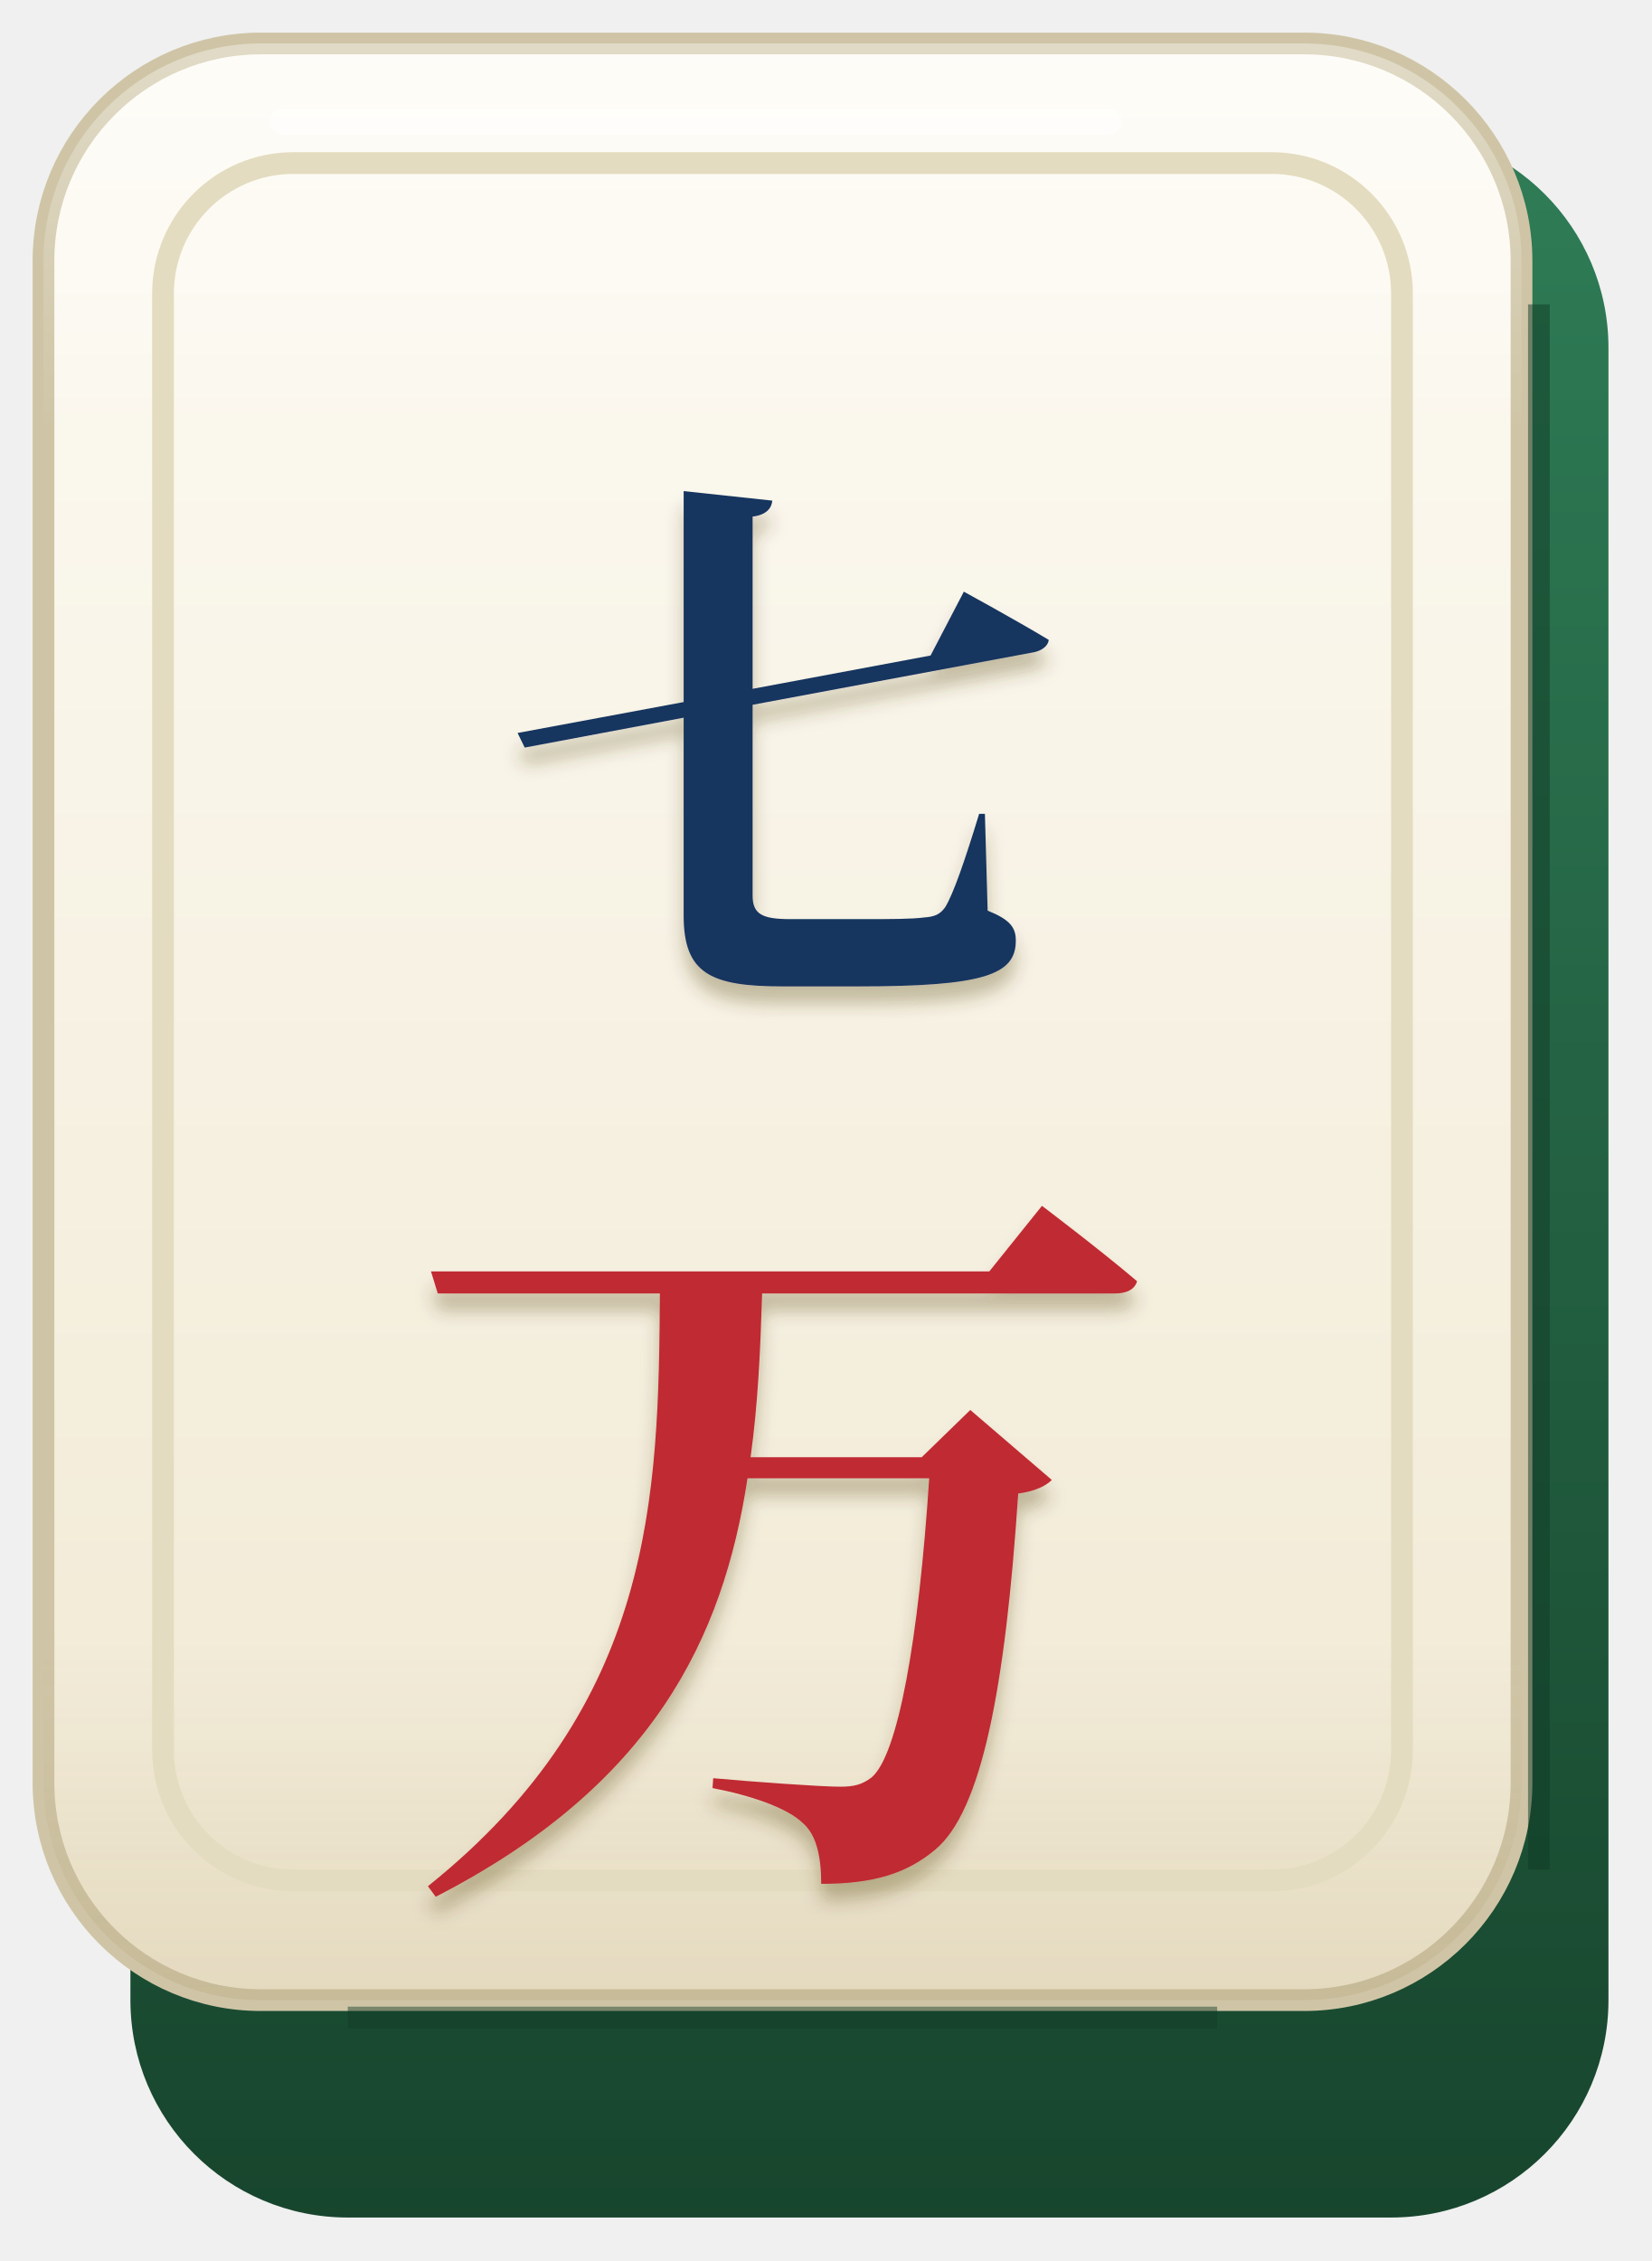
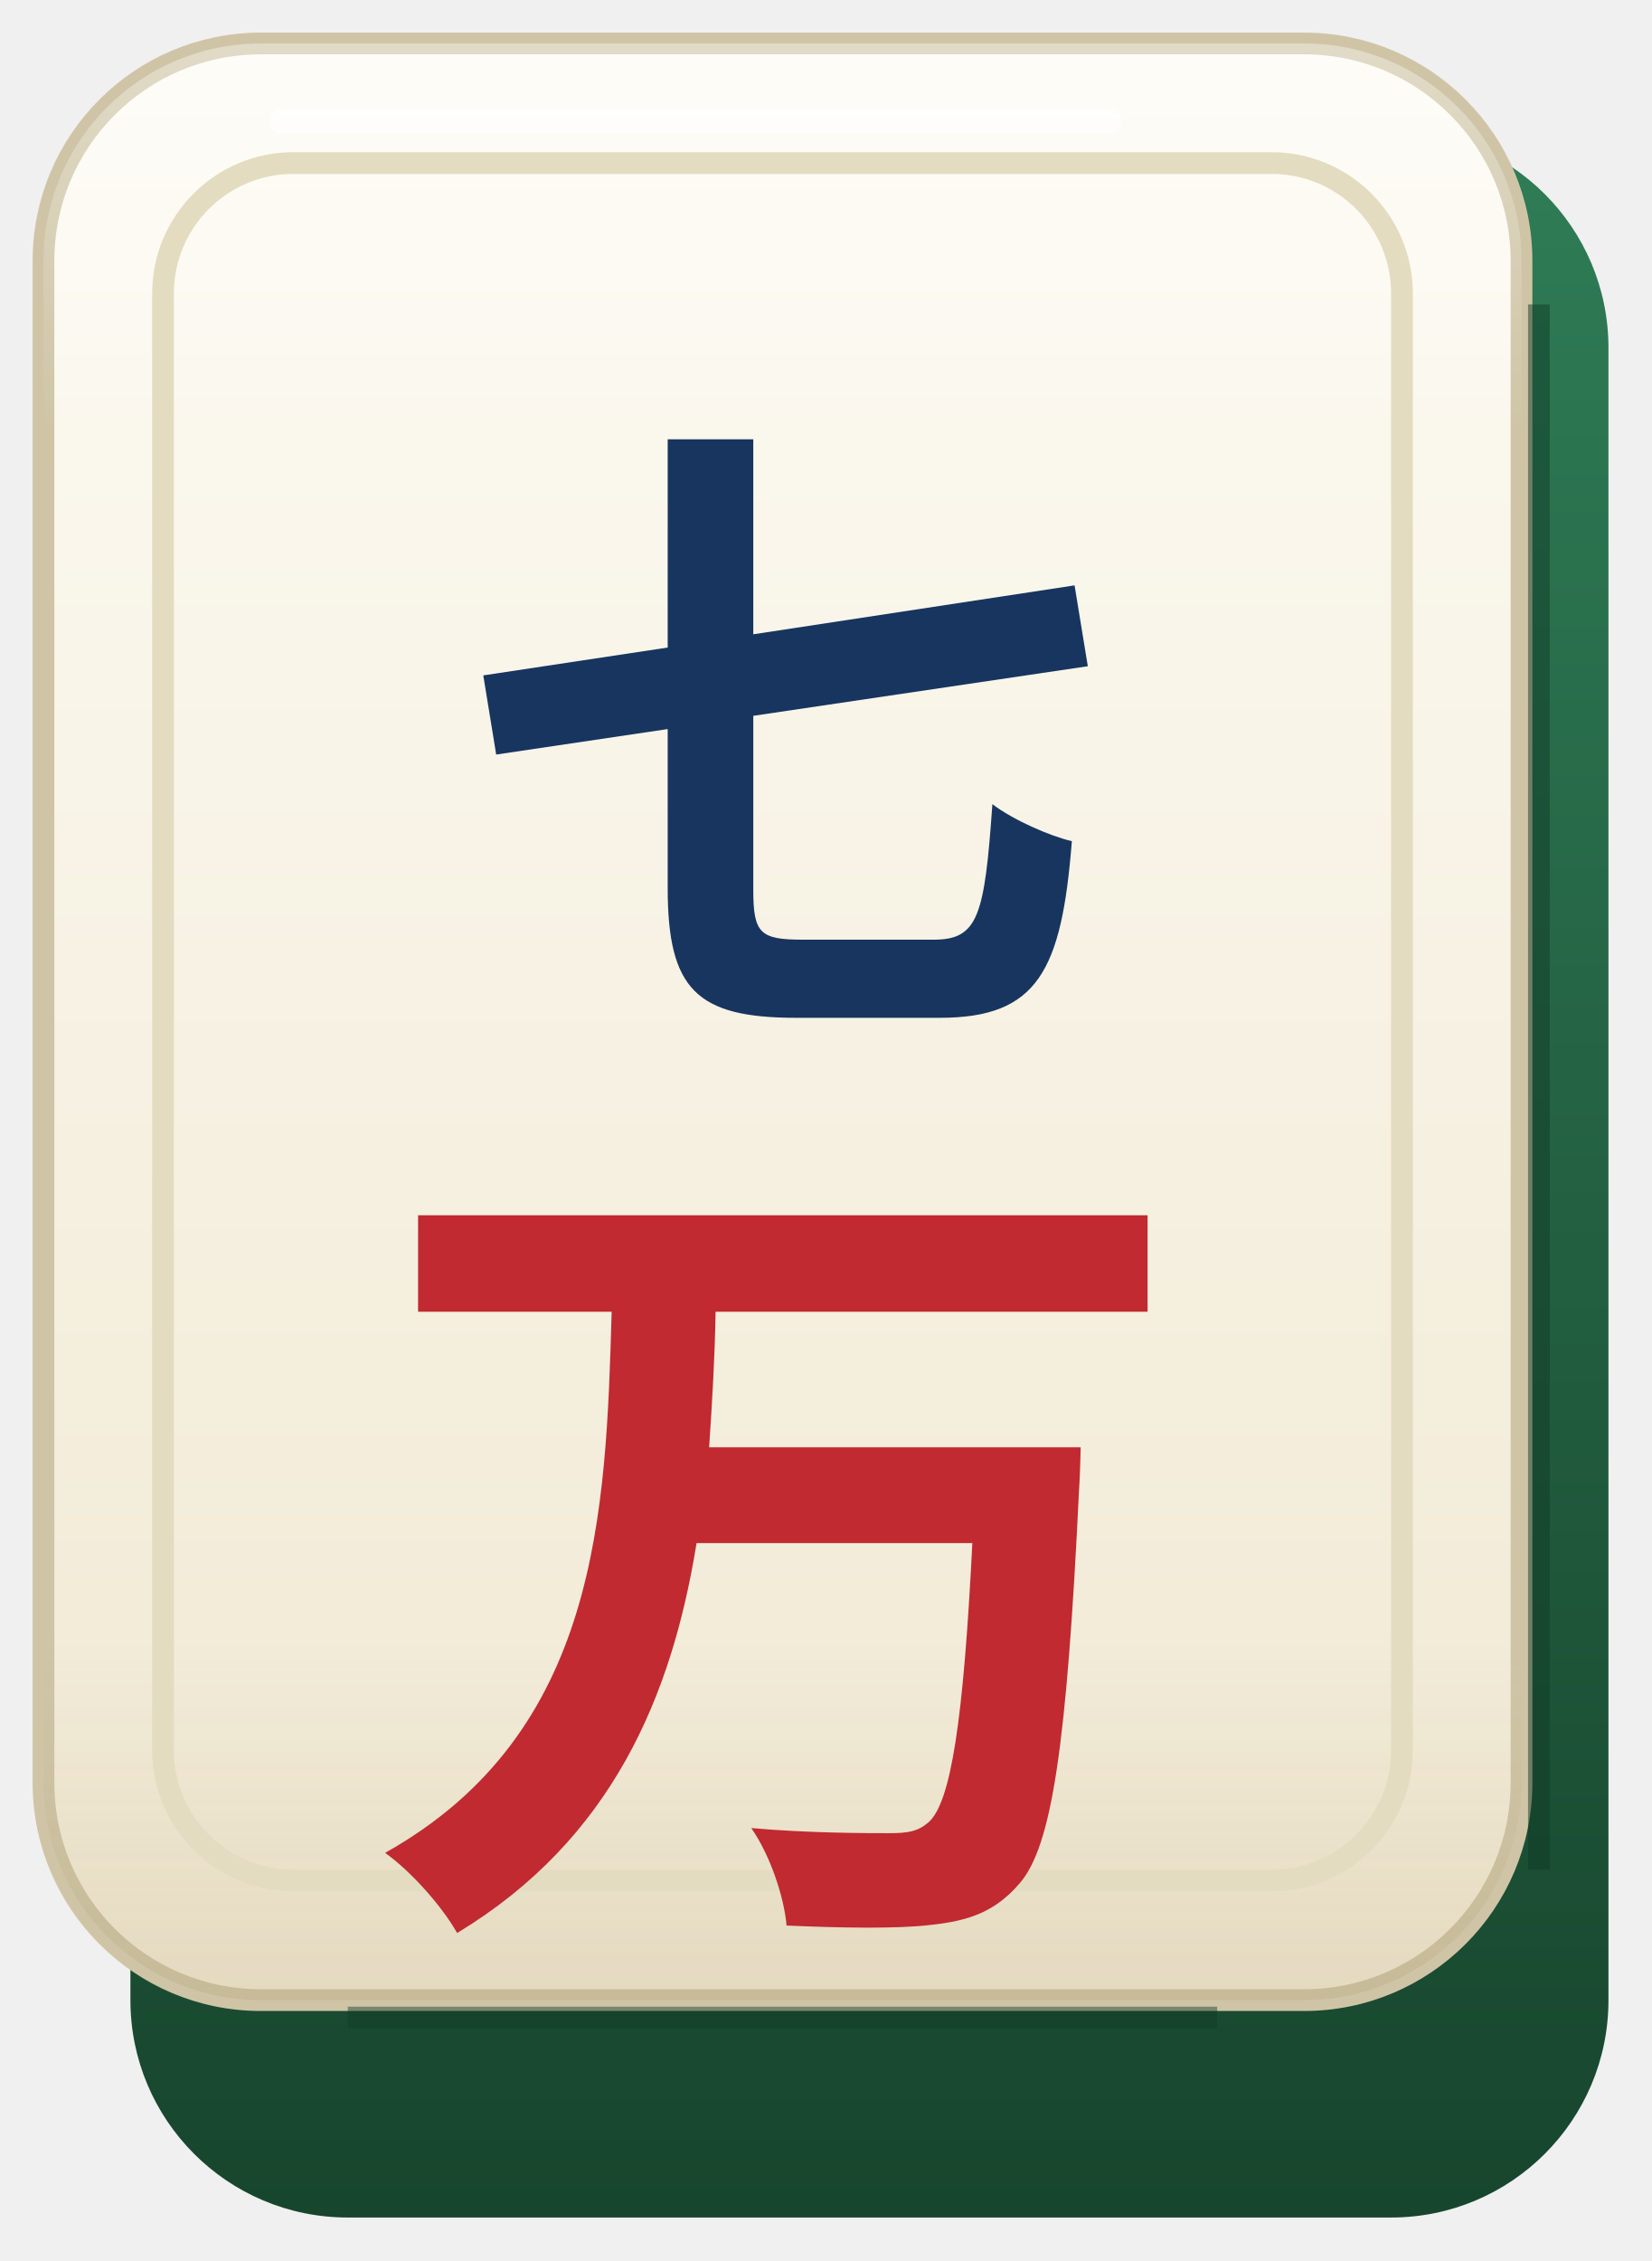
<svg xmlns="http://www.w3.org/2000/svg" viewBox="0 0 76 104">
  <defs>
    <linearGradient id="f" x1="0" y1="0" x2="0" y2="1">
      <stop offset="0" stop-color="#fdfbf4" />
      <stop offset="1" stop-color="#f0e8d2" />
    </linearGradient>
    <linearGradient id="b" x1="0" y1="0" x2="0" y2="1">
      <stop offset="0" stop-color="#2a8a5f" />
      <stop offset="1" stop-color="#1b6444" />
    </linearGradient>
    <linearGradient id="s" x1="0" y1="0" x2="0" y2="1">
      <stop offset="0" stop-color="#2f7d57" />
      <stop offset="1" stop-color="#17452d" />
    </linearGradient>
    <linearGradient id="v" x1="0" y1="0" x2="0" y2="1">
      <stop offset="0" stop-color="#ffffff" stop-opacity=".38" />
      <stop offset=".2" stop-color="#ffffff" stop-opacity="0" />
      <stop offset=".82" stop-color="#8a6c30" stop-opacity="0" />
      <stop offset="1" stop-color="#8a6c30" stop-opacity=".12" />
    </linearGradient>
-     <filter id="e" x="-8%" y="-8%" width="116%" height="116%">
-       <feDropShadow dx="0" dy=".8" stdDeviation=".4" flood-color="#4a3a10" flood-opacity=".3" />
-     </filter>
  </defs>
  <rect x="6" y="6" width="68" height="96" rx="10" fill="url(#s)" />
  <rect x="2" y="2" width="68" height="90" rx="10" fill="url(#f)" stroke="#cfc5a6" />
  <rect x="2" y="2" width="68" height="90" rx="10" fill="url(#v)" />
  <rect x="7.5" y="7.5" width="57" height="79" rx="6" fill="none" stroke="#e4dcc0" />
  <path d="M13 5.6h38" stroke="#fff" stroke-width="1.2" opacity=".55" stroke-linecap="round" />
  <path d="M70.8 14v72" stroke="#0f3a26" stroke-width="1" opacity=".5" />
  <path d="M16 92.8h40" stroke="#0f3a26" stroke-width="1" opacity=".45" />
-   <g filter="url(#e)">
-     <text x="36" y="33" font-size="26" fill="#17355f" text-anchor="middle" dominant-baseline="central" font-family="'Kaiti SC','STKaiti','KaiTi','楷体','Noto Serif CJK SC','Songti SC',serif" font-weight="600">七</text>
-     <text x="36" y="69" font-size="35" fill="#c02a30" text-anchor="middle" dominant-baseline="central" font-family="'Kaiti SC','STKaiti','KaiTi','楷体','Noto Serif CJK SC','Songti SC',serif" font-weight="600">万</text>
+   <g>
+     <text x="36" y="32" font-size="30" fill="#17355f" text-anchor="middle" dominant-baseline="central" font-family="'PingFang SC','Microsoft YaHei','Noto Sans CJK SC','Hiragino Sans GB',sans-serif" font-weight="700">七</text>
+     <text x="36" y="69" font-size="38" fill="#c02a30" text-anchor="middle" dominant-baseline="central" font-family="'PingFang SC','Microsoft YaHei','Noto Sans CJK SC','Hiragino Sans GB',sans-serif" font-weight="700">万</text>
  </g>
</svg>
